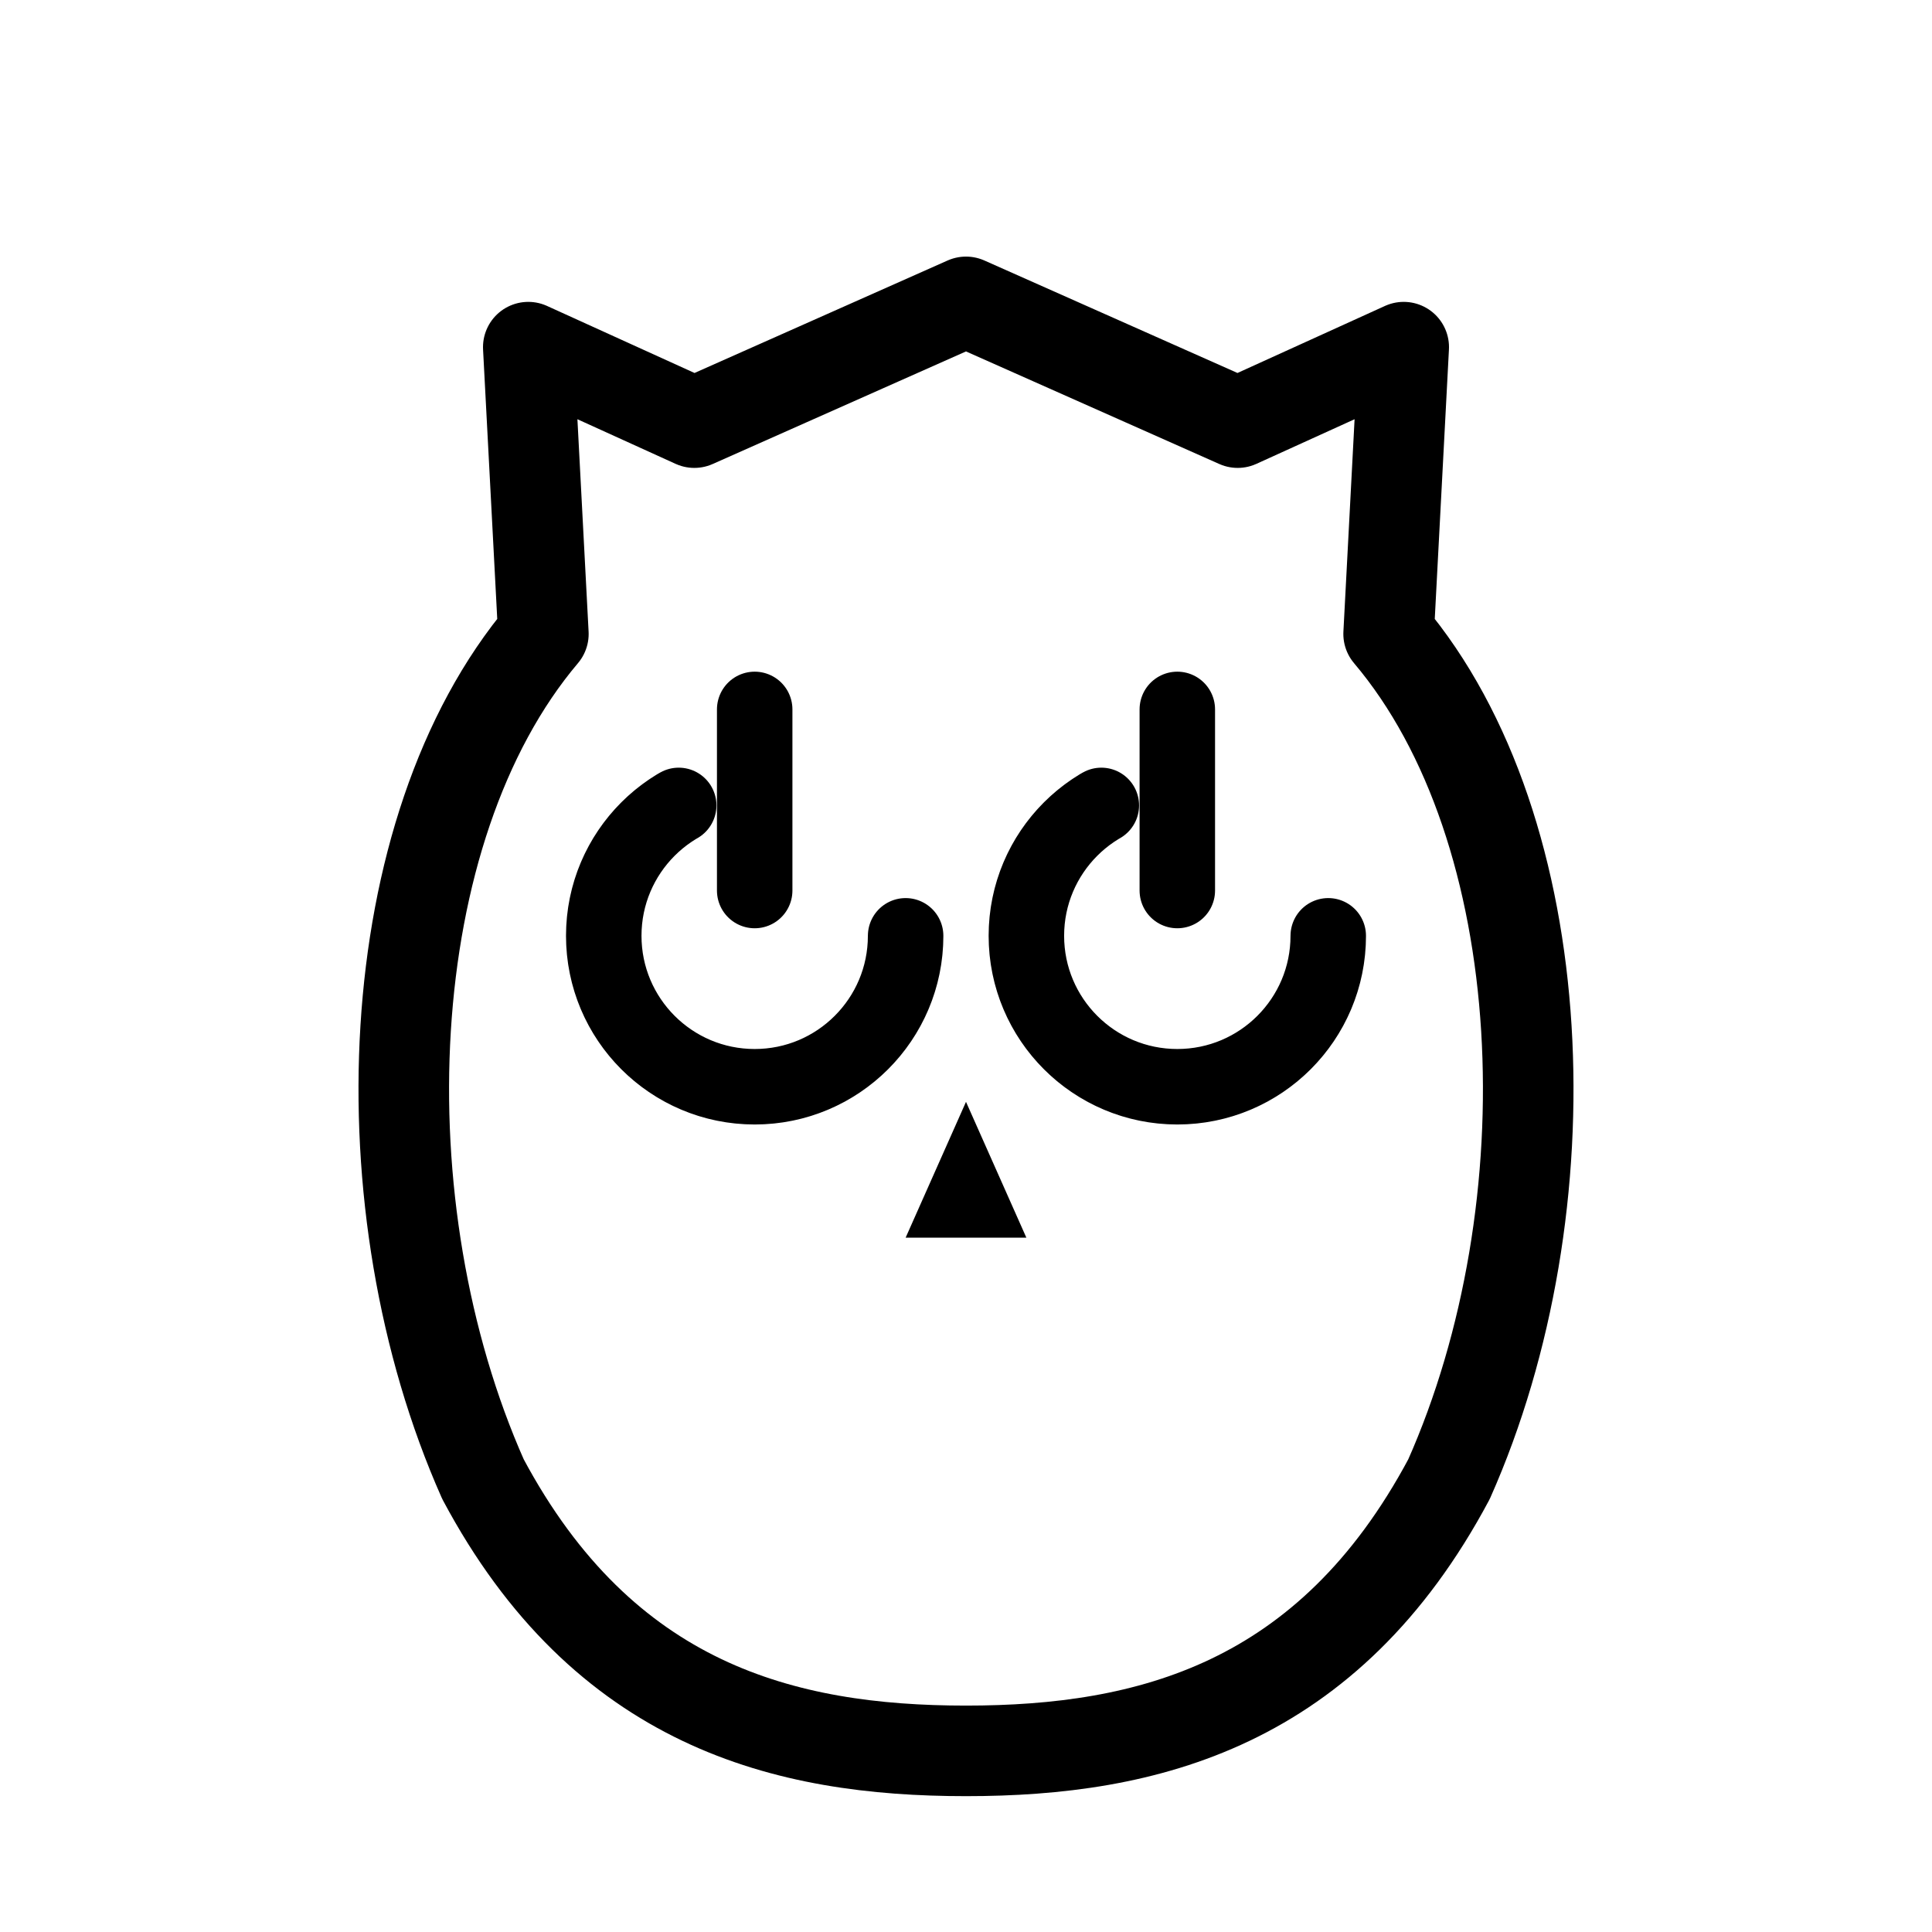
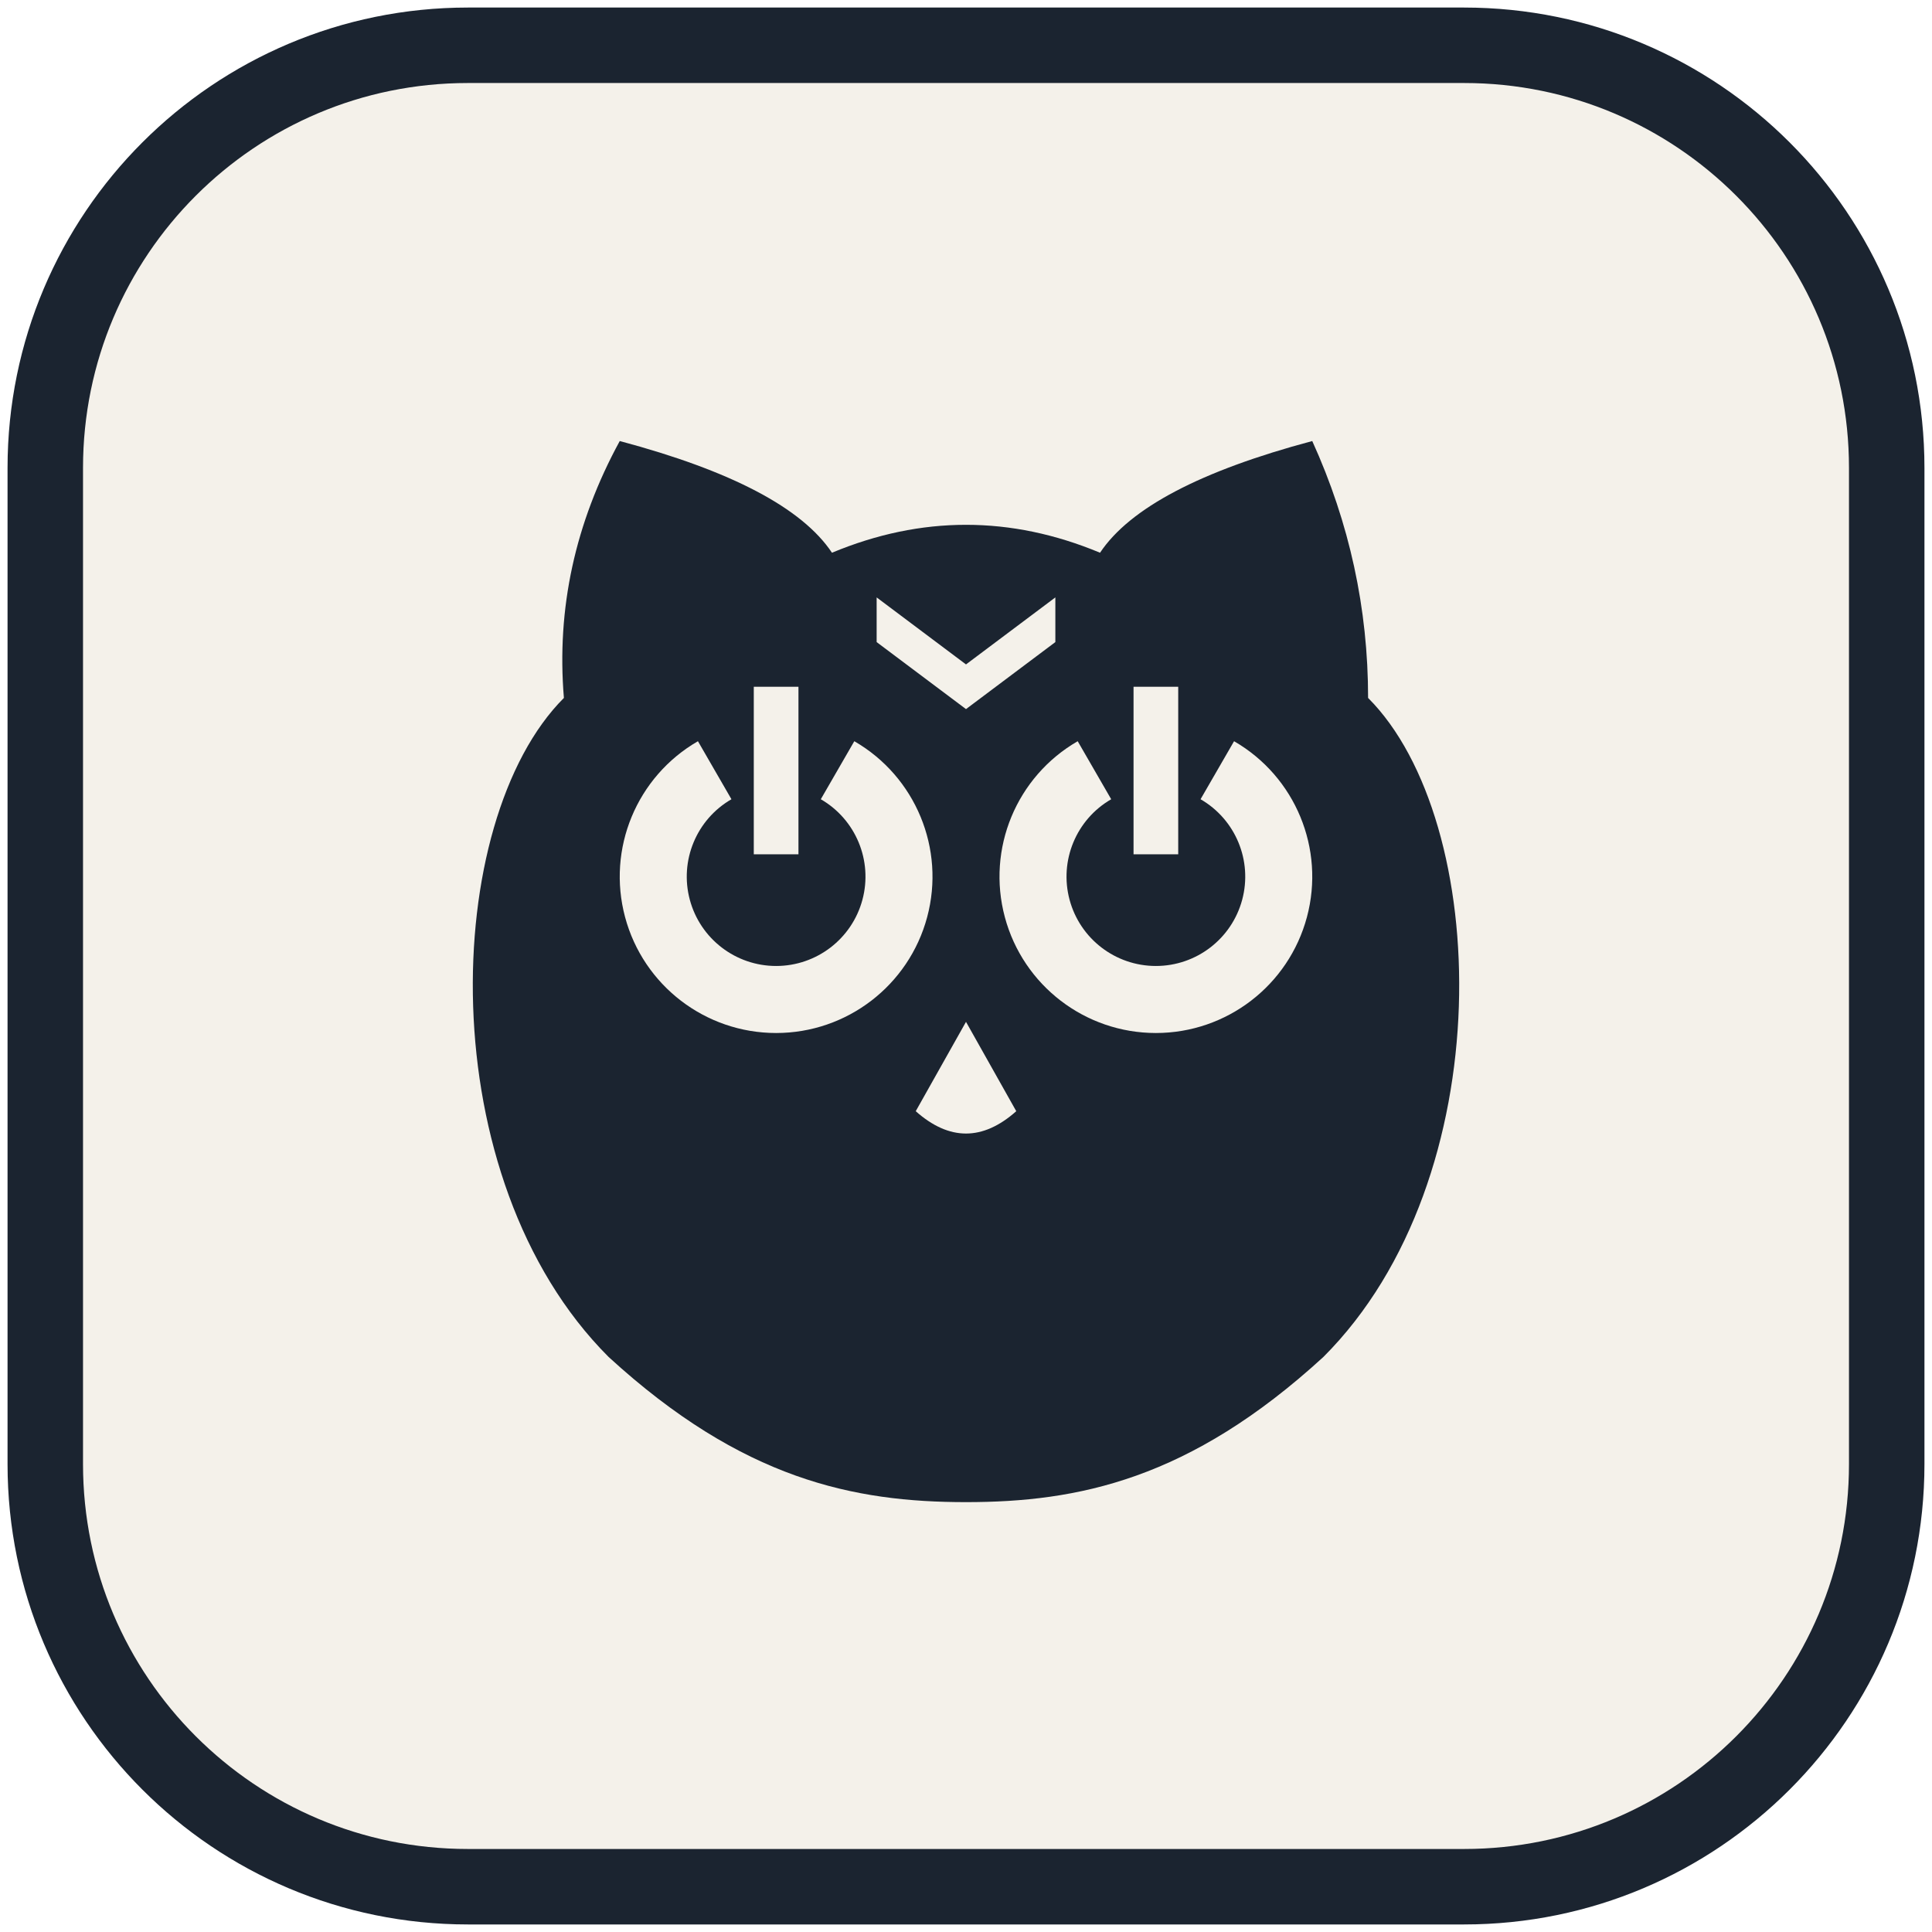
<svg xmlns="http://www.w3.org/2000/svg" viewBox="0 0 256 256">
-   <path d="M128 40 L92 56 L70 46 L72 84 C50 110 48 160 64 196 C80 226 104 232 128 232 C152 232 176 226 192 196 C208 160 206 110 184 84 L186 46 L164 56 Z" fill="none" stroke="#000" stroke-width="12" stroke-linejoin="round" />
-   <g fill="none" stroke="#000" stroke-width="10" stroke-linecap="round">
-     <circle cx="100" cy="124" r="20" stroke-dasharray="83.7 42" transform="rotate(0 100 124)" />
-     <circle cx="156" cy="124" r="20" stroke-dasharray="83.7 42" />
-     <path d="M100 118 V94 M156 118 V94" />
+   <rect x="6" y="6" width="244" height="244" rx="56" fill="#f4f1ea" stroke="#1b2430" stroke-width="10" />
+   <g transform="translate(128 128) scale(0.74) translate(-128 -140)">
+     <path fill-rule="evenodd" fill="#1b2430" d="M66 46 Q96 54 104 66 Q128 56 152 66 Q160 54 190 46 Q200 68 200 92 C222 114 224 178 192 210 C168 232 148 236 128 236 C108 236 88 232 64 210 C32 178 34 114 56 92 Q54 68 66 46 Z     M108 99.75 A28 28 0 1 1 80 99.75 L86 110.14 A16 16 0 1 0 102 110.14 Z     M176 99.75 A28 28 0 1 1 148 99.75 L154 110.14 A16 16 0 1 0 170 110.14 Z     M90 90 h8 v30 h-8 Z M158 90 h8 v30 h-8 Z     M128 150 L119 166 Q128 174 137 166 Z     M112 74 L128 86 L144 74 L144 82 L128 94 L112 82 Z" />
  </g>
-   <path d="M128 146 L120 164 L136 164 Z" fill="#000" />
</svg>
